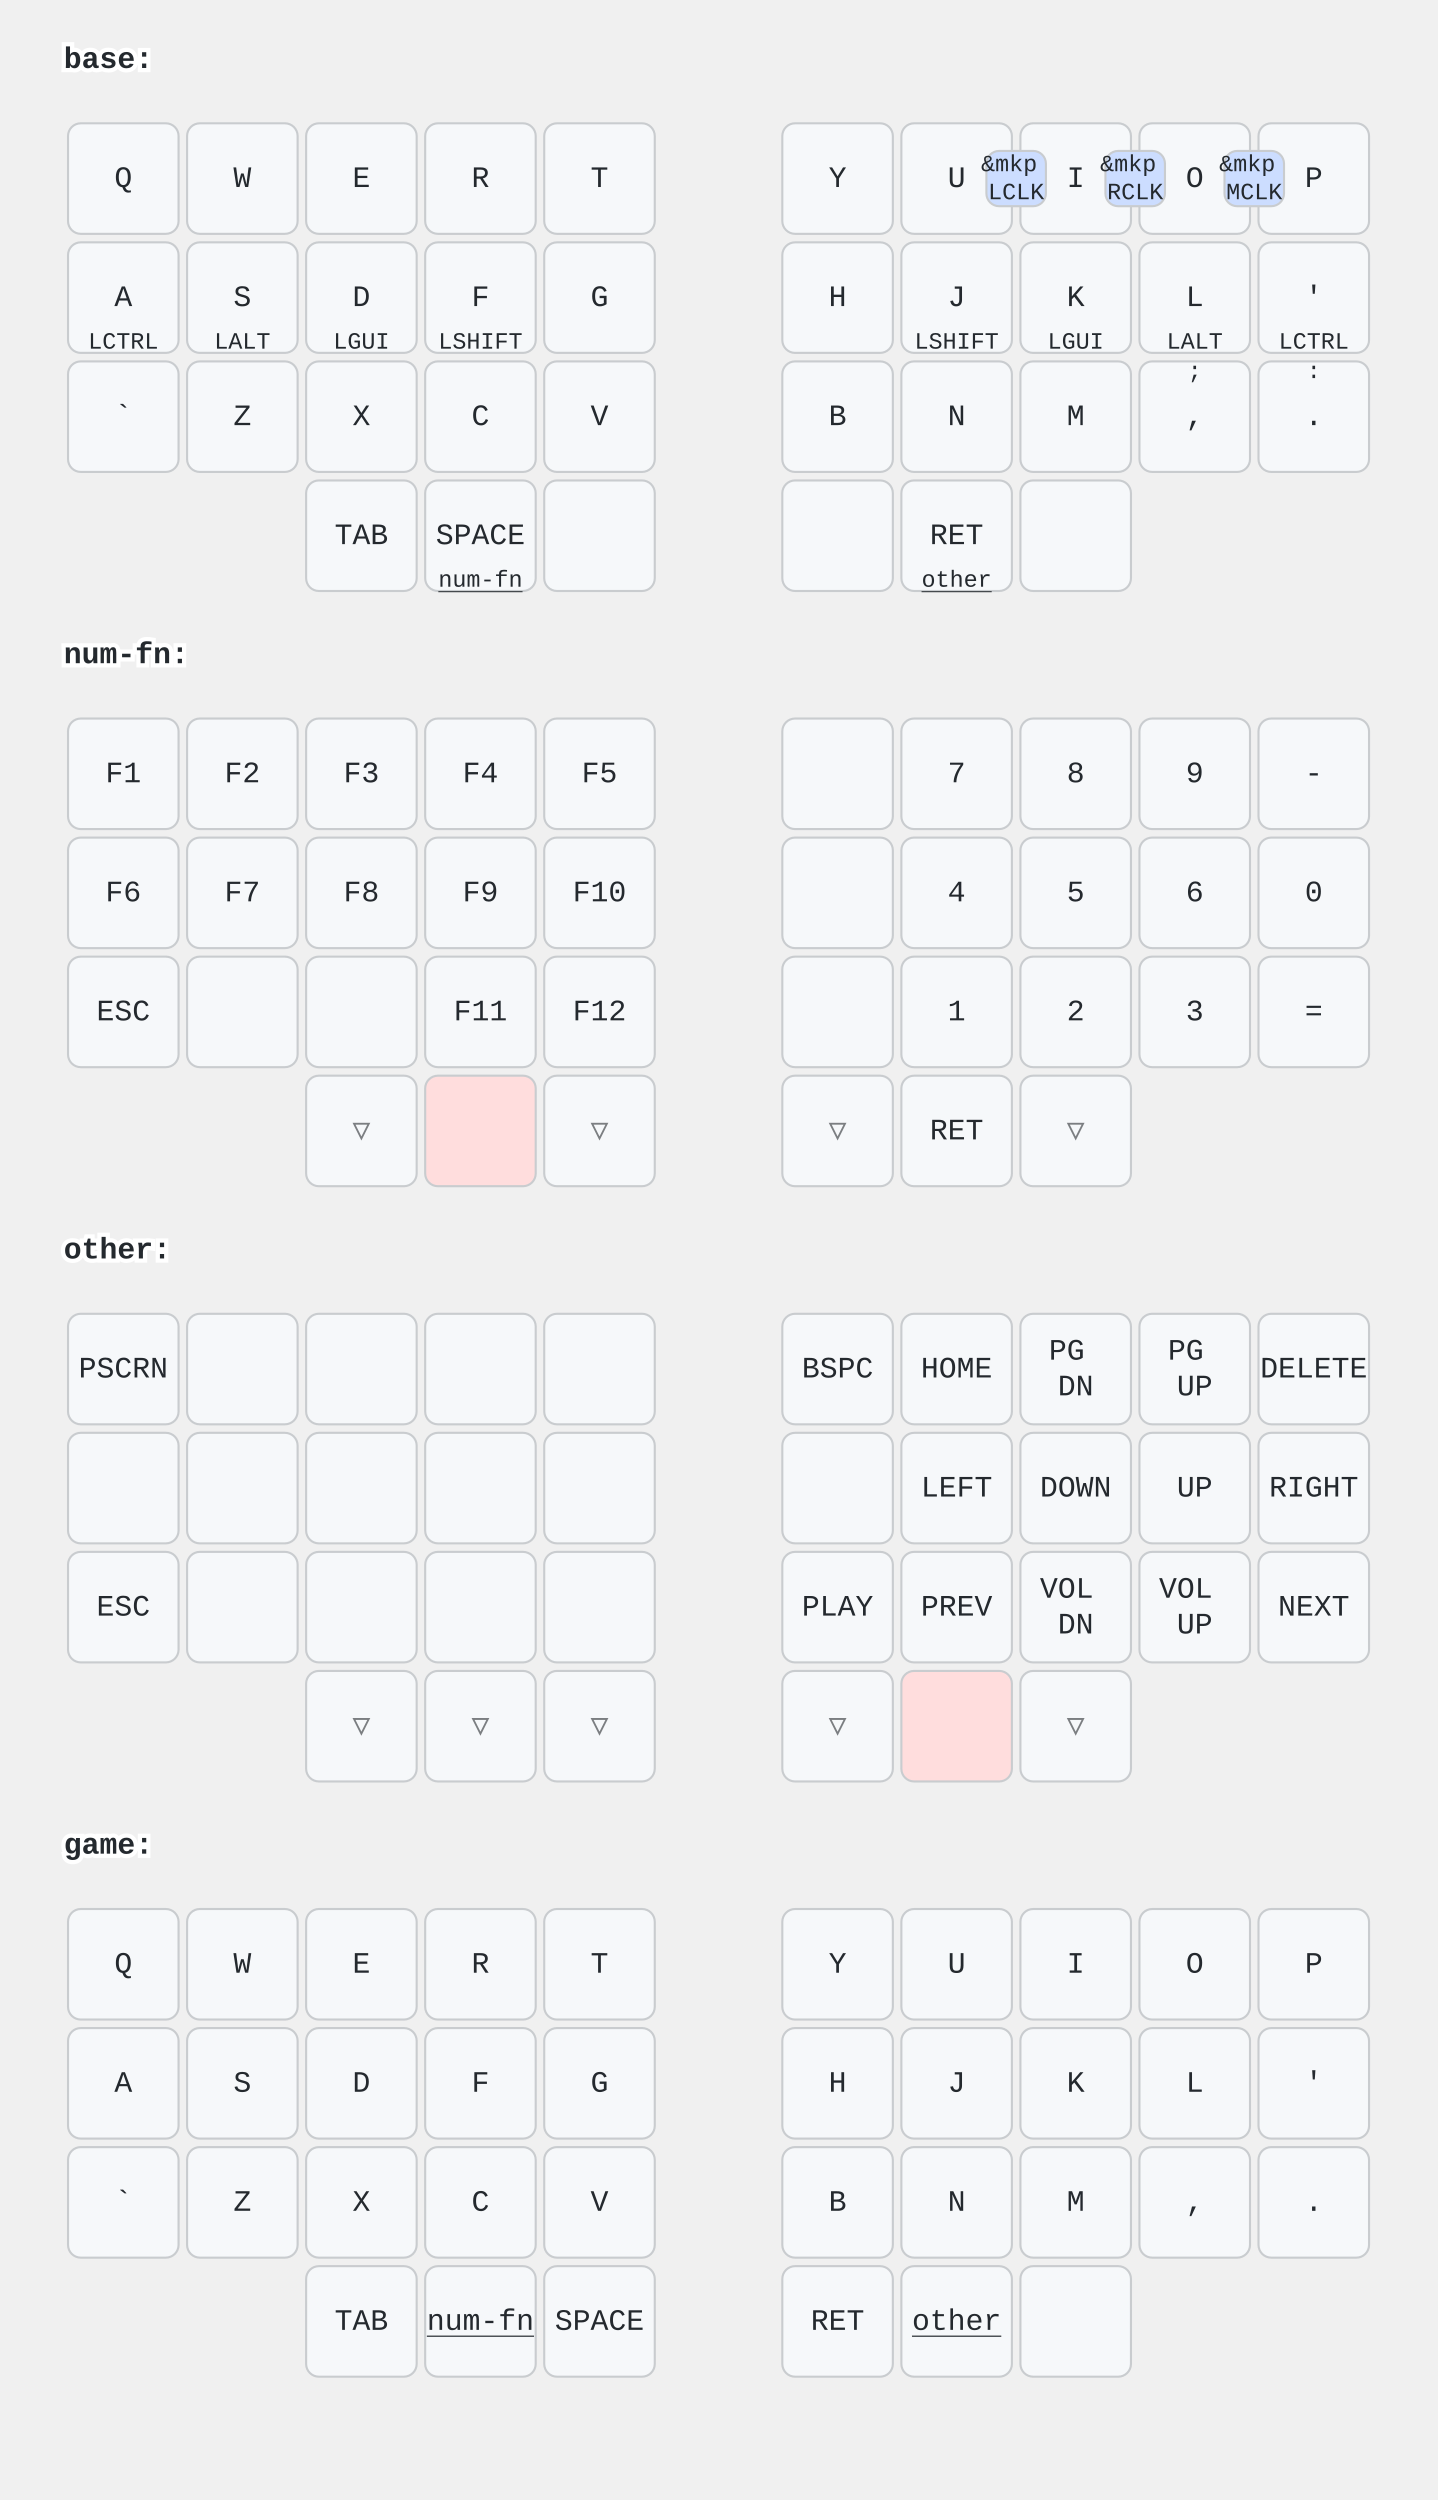
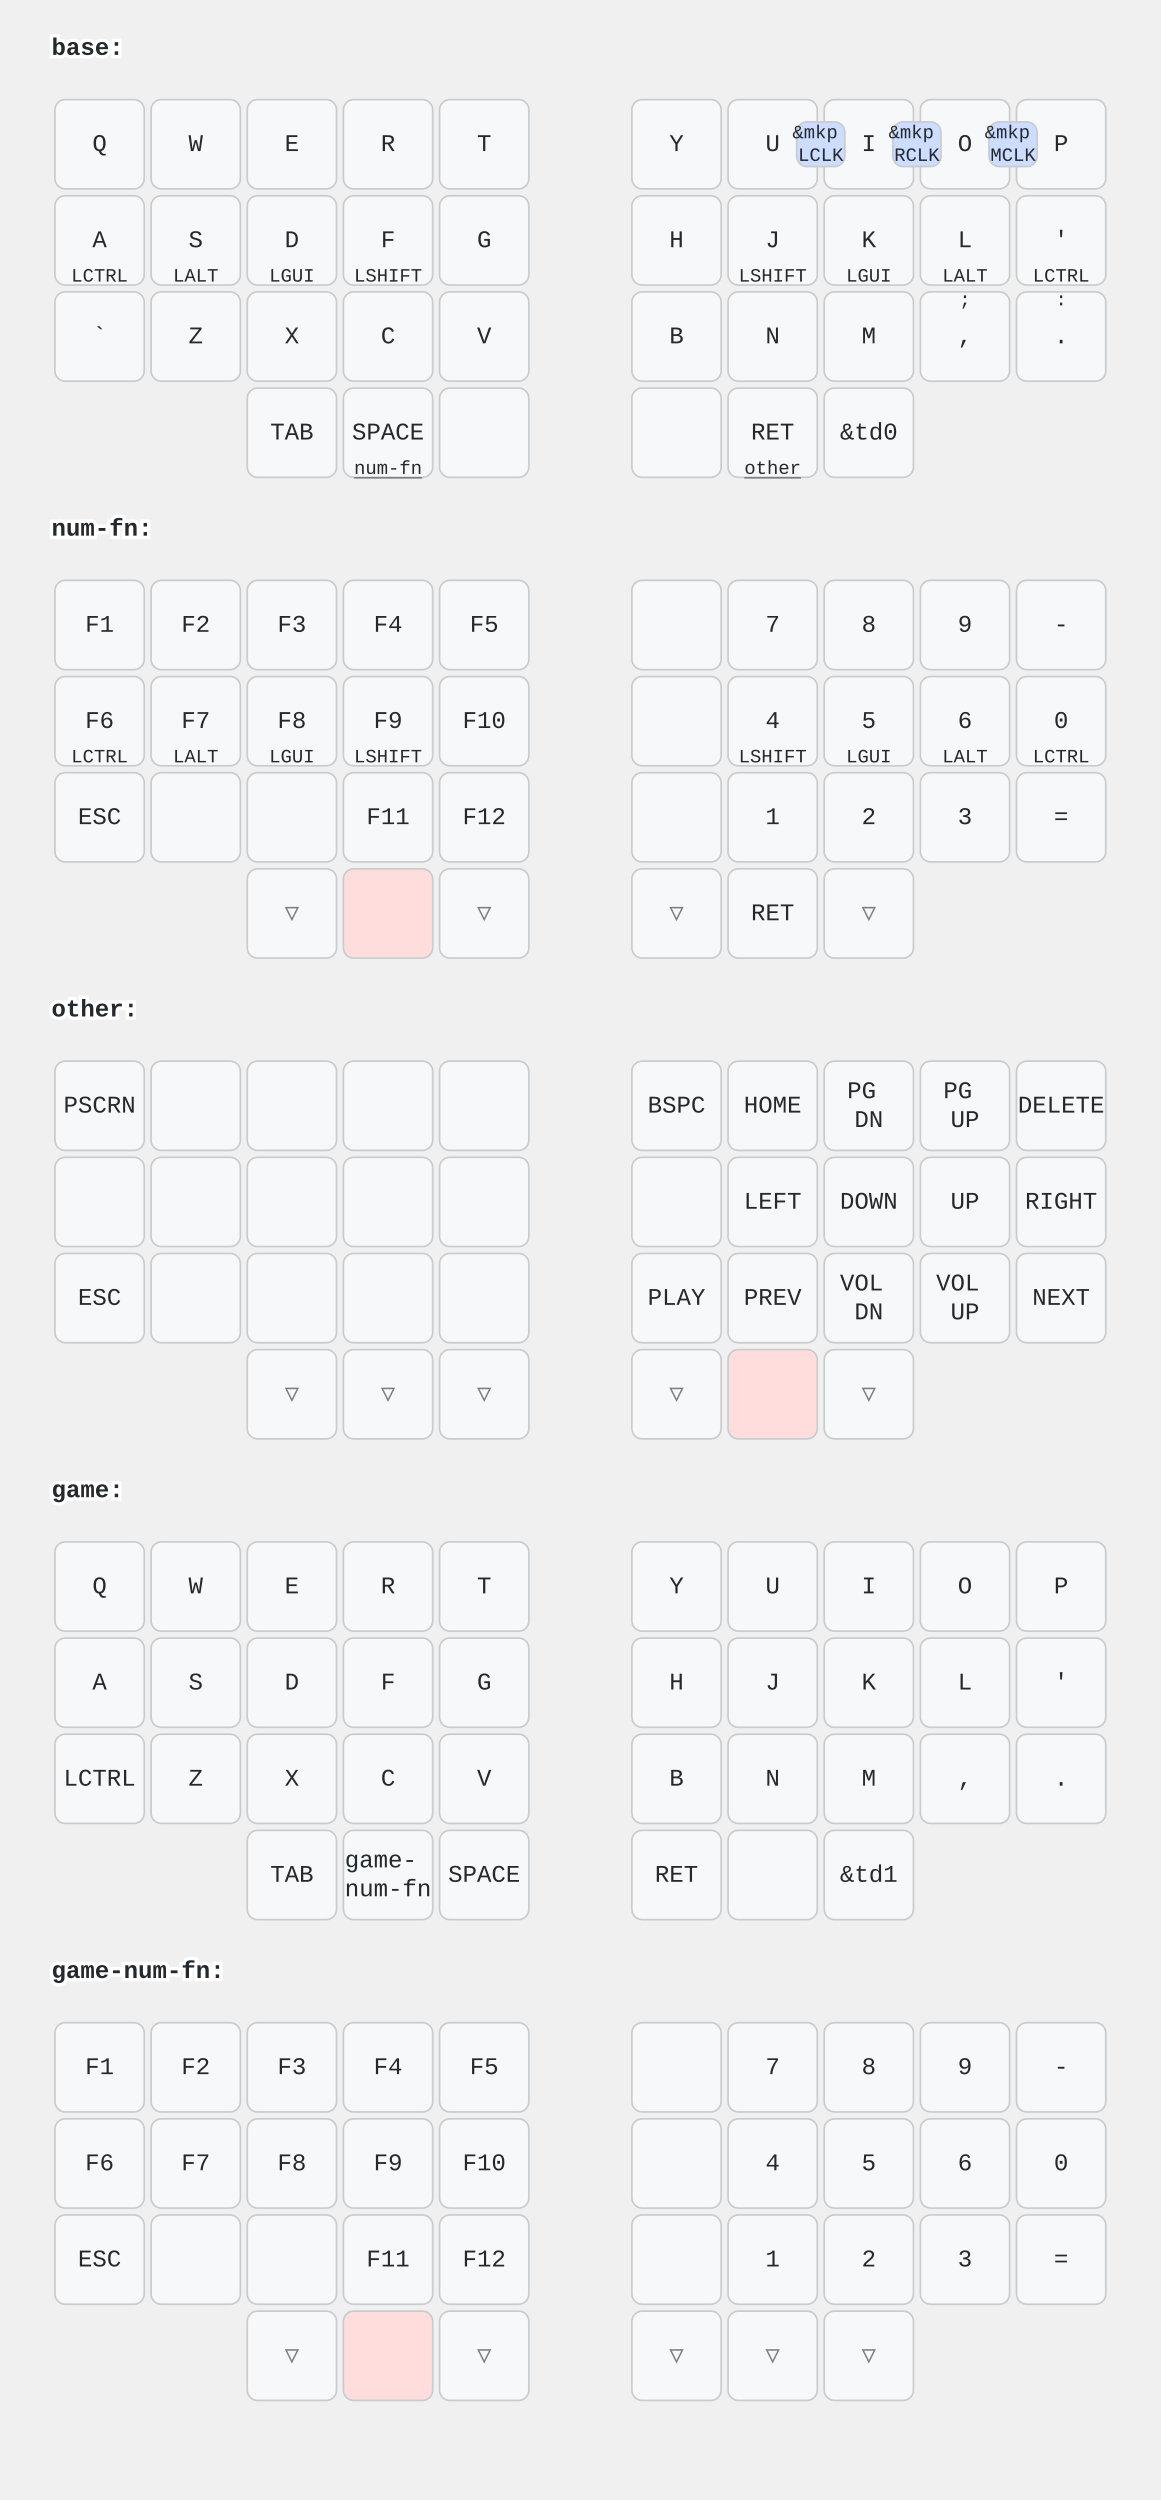
- <svg xmlns="http://www.w3.org/2000/svg" width="676" height="1176" viewBox="0 0 676 1176" class="keymap">
+ <svg xmlns="http://www.w3.org/2000/svg" width="676" height="1456" viewBox="0 0 676 1456" class="keymap">
  <style>/* inherit to force styles through use tags */
svg path {
    fill: inherit;
}

/* font and background color specifications */
svg.keymap {
    font-family: SFMono-Regular,Consolas,Liberation Mono,Menlo,monospace;
    font-size: 14px;
    font-kerning: normal;
    text-rendering: optimizeLegibility;
    fill: #24292e;
}

/* default key styling */
rect.key {
    fill: #f6f8fa;
}

rect.key, rect.combo {
    stroke: #c9cccf;
    stroke-width: 1;
}

/* default key side styling, only used is draw_key_sides is set */
rect.side {
    filter: brightness(90%);
}

/* color accent for combo boxes */
rect.combo, rect.combo-separate {
    fill: #cdf;
}

/* color accent for held keys */
rect.held, rect.combo.held {
    fill: #fdd;
}

/* color accent for ghost (optional) keys */
rect.ghost, rect.combo.ghost {
    stroke-dasharray: 4, 4;
    stroke-width: 2;
}

text {
    text-anchor: middle;
    dominant-baseline: middle;
}

/* styling for layer labels */
text.label {
    font-weight: bold;
    text-anchor: start;
    stroke: white;
    stroke-width: 4;
    paint-order: stroke;
}

/* styling for optional footer */
text.footer {
    text-anchor: end;
    dominant-baseline: auto;
    stroke: white;
    stroke-width: 4;
    paint-order: stroke;
}

/* styling for combo tap, and key non-tap label text */
text.combo, text.hold, text.shifted, text.left, text.right, text.tl, text.tr, text.bl, text.br {
    font-size: 11px;
}

text.hold, text.bl, text.br {
    text-anchor: middle;
    dominant-baseline: auto;
}

text.shifted, text.tl, text.tr {
    text-anchor: middle;
    dominant-baseline: hanging;
}

text.left, text.tl, text.bl {
    text-anchor: start;
}

text.right, text.tr, text.br {
    text-anchor: end;
}

text.layer-activator {
    text-decoration: underline;
}

/* styling for hold/shifted label text in combo box */
text.combo.hold, text.combo.shifted, text.combo.left, text.combo.right {
    font-size: 8px;
}

/* lighter symbol for transparent keys */
text.trans {
    fill: #7b7e81;
}

/* styling for combo dendrons */
path.combo {
    stroke-width: 1;
    stroke: gray;
    fill: none;
}

/* Start Tabler Icons Cleanup */
/* cannot use height/width with glyphs */
.icon-tabler &gt; path {
    fill: inherit;
    stroke: inherit;
    stroke-width: 2;
}
/* hide tabler's default box */
.icon-tabler &gt; path[stroke="none"][fill="none"] {
    visibility: hidden;
}
/* End Tabler Icons Cleanup */
</style>
  <g transform="translate(30, 0)" class="layer-base">
    <text x="0" y="28" class="label" id="base">base:</text>
    <g transform="translate(0, 56)">
      <g transform="translate(28, 28)" class="key keypos-0">
        <rect rx="6" ry="6" x="-26" y="-26" width="52" height="52" class="key" />
        <text x="0" y="0" class="key tap">Q</text>
      </g>
      <g transform="translate(84, 28)" class="key keypos-1">
        <rect rx="6" ry="6" x="-26" y="-26" width="52" height="52" class="key" />
        <text x="0" y="0" class="key tap">W</text>
      </g>
      <g transform="translate(140, 28)" class="key keypos-2">
        <rect rx="6" ry="6" x="-26" y="-26" width="52" height="52" class="key" />
        <text x="0" y="0" class="key tap">E</text>
      </g>
      <g transform="translate(196, 28)" class="key keypos-3">
        <rect rx="6" ry="6" x="-26" y="-26" width="52" height="52" class="key" />
        <text x="0" y="0" class="key tap">R</text>
      </g>
      <g transform="translate(252, 28)" class="key keypos-4">
        <rect rx="6" ry="6" x="-26" y="-26" width="52" height="52" class="key" />
        <text x="0" y="0" class="key tap">T</text>
      </g>
      <g transform="translate(364, 28)" class="key keypos-5">
        <rect rx="6" ry="6" x="-26" y="-26" width="52" height="52" class="key" />
        <text x="0" y="0" class="key tap">Y</text>
      </g>
      <g transform="translate(420, 28)" class="key keypos-6">
        <rect rx="6" ry="6" x="-26" y="-26" width="52" height="52" class="key" />
        <text x="0" y="0" class="key tap">U</text>
      </g>
      <g transform="translate(476, 28)" class="key keypos-7">
        <rect rx="6" ry="6" x="-26" y="-26" width="52" height="52" class="key" />
        <text x="0" y="0" class="key tap">I</text>
      </g>
      <g transform="translate(532, 28)" class="key keypos-8">
        <rect rx="6" ry="6" x="-26" y="-26" width="52" height="52" class="key" />
        <text x="0" y="0" class="key tap">O</text>
      </g>
      <g transform="translate(588, 28)" class="key keypos-9">
        <rect rx="6" ry="6" x="-26" y="-26" width="52" height="52" class="key" />
        <text x="0" y="0" class="key tap">P</text>
      </g>
      <g transform="translate(28, 84)" class="key keypos-10">
        <rect rx="6" ry="6" x="-26" y="-26" width="52" height="52" class="key" />
        <text x="0" y="0" class="key tap">A</text>
        <text x="0" y="24" class="key hold">LCTRL</text>
      </g>
      <g transform="translate(84, 84)" class="key keypos-11">
        <rect rx="6" ry="6" x="-26" y="-26" width="52" height="52" class="key" />
        <text x="0" y="0" class="key tap">S</text>
        <text x="0" y="24" class="key hold">LALT</text>
      </g>
      <g transform="translate(140, 84)" class="key keypos-12">
        <rect rx="6" ry="6" x="-26" y="-26" width="52" height="52" class="key" />
        <text x="0" y="0" class="key tap">D</text>
        <text x="0" y="24" class="key hold">LGUI</text>
      </g>
      <g transform="translate(196, 84)" class="key keypos-13">
        <rect rx="6" ry="6" x="-26" y="-26" width="52" height="52" class="key" />
        <text x="0" y="0" class="key tap">F</text>
        <text x="0" y="24" class="key hold">LSHIFT</text>
      </g>
      <g transform="translate(252, 84)" class="key keypos-14">
        <rect rx="6" ry="6" x="-26" y="-26" width="52" height="52" class="key" />
        <text x="0" y="0" class="key tap">G</text>
      </g>
      <g transform="translate(364, 84)" class="key keypos-15">
        <rect rx="6" ry="6" x="-26" y="-26" width="52" height="52" class="key" />
        <text x="0" y="0" class="key tap">H</text>
      </g>
      <g transform="translate(420, 84)" class="key keypos-16">
        <rect rx="6" ry="6" x="-26" y="-26" width="52" height="52" class="key" />
        <text x="0" y="0" class="key tap">J</text>
        <text x="0" y="24" class="key hold">LSHIFT</text>
      </g>
      <g transform="translate(476, 84)" class="key keypos-17">
        <rect rx="6" ry="6" x="-26" y="-26" width="52" height="52" class="key" />
        <text x="0" y="0" class="key tap">K</text>
        <text x="0" y="24" class="key hold">LGUI</text>
      </g>
      <g transform="translate(532, 84)" class="key keypos-18">
        <rect rx="6" ry="6" x="-26" y="-26" width="52" height="52" class="key" />
        <text x="0" y="0" class="key tap">L</text>
        <text x="0" y="24" class="key hold">LALT</text>
      </g>
      <g transform="translate(588, 84)" class="key keypos-19">
        <rect rx="6" ry="6" x="-26" y="-26" width="52" height="52" class="key" />
        <text x="0" y="0" class="key tap">'</text>
        <text x="0" y="24" class="key hold">LCTRL</text>
      </g>
      <g transform="translate(28, 140)" class="key keypos-20">
        <rect rx="6" ry="6" x="-26" y="-26" width="52" height="52" class="key" />
        <text x="0" y="0" class="key tap">`</text>
      </g>
      <g transform="translate(84, 140)" class="key keypos-21">
        <rect rx="6" ry="6" x="-26" y="-26" width="52" height="52" class="key" />
        <text x="0" y="0" class="key tap">Z</text>
      </g>
      <g transform="translate(140, 140)" class="key keypos-22">
        <rect rx="6" ry="6" x="-26" y="-26" width="52" height="52" class="key" />
        <text x="0" y="0" class="key tap">X</text>
      </g>
      <g transform="translate(196, 140)" class="key keypos-23">
        <rect rx="6" ry="6" x="-26" y="-26" width="52" height="52" class="key" />
        <text x="0" y="0" class="key tap">C</text>
      </g>
      <g transform="translate(252, 140)" class="key keypos-24">
        <rect rx="6" ry="6" x="-26" y="-26" width="52" height="52" class="key" />
        <text x="0" y="0" class="key tap">V</text>
      </g>
      <g transform="translate(364, 140)" class="key keypos-25">
        <rect rx="6" ry="6" x="-26" y="-26" width="52" height="52" class="key" />
        <text x="0" y="0" class="key tap">B</text>
      </g>
      <g transform="translate(420, 140)" class="key keypos-26">
        <rect rx="6" ry="6" x="-26" y="-26" width="52" height="52" class="key" />
        <text x="0" y="0" class="key tap">N</text>
      </g>
      <g transform="translate(476, 140)" class="key keypos-27">
        <rect rx="6" ry="6" x="-26" y="-26" width="52" height="52" class="key" />
        <text x="0" y="0" class="key tap">M</text>
      </g>
      <g transform="translate(532, 140)" class="key keypos-28">
        <rect rx="6" ry="6" x="-26" y="-26" width="52" height="52" class="key" />
        <text x="0" y="0" class="key tap">,</text>
        <text x="0" y="-24" class="key shifted">;</text>
      </g>
      <g transform="translate(588, 140)" class="key keypos-29">
        <rect rx="6" ry="6" x="-26" y="-26" width="52" height="52" class="key" />
        <text x="0" y="0" class="key tap">.</text>
        <text x="0" y="-24" class="key shifted">:</text>
      </g>
      <g transform="translate(140, 196)" class="key keypos-30">
        <rect rx="6" ry="6" x="-26" y="-26" width="52" height="52" class="key" />
        <text x="0" y="0" class="key tap">TAB</text>
      </g>
      <g transform="translate(196, 196)" class="key keypos-31">
        <rect rx="6" ry="6" x="-26" y="-26" width="52" height="52" class="key" />
        <text x="0" y="0" class="key tap">SPACE</text>
        <a href="#num-fn">
          <text x="0" y="24" class="key hold layer-activator">num-fn</text>
        </a>
      </g>
      <g transform="translate(252, 196)" class="key keypos-32">
        <rect rx="6" ry="6" x="-26" y="-26" width="52" height="52" class="key" />
      </g>
      <g transform="translate(364, 196)" class="key keypos-33">
        <rect rx="6" ry="6" x="-26" y="-26" width="52" height="52" class="key" />
      </g>
      <g transform="translate(420, 196)" class="key keypos-34">
        <rect rx="6" ry="6" x="-26" y="-26" width="52" height="52" class="key" />
        <text x="0" y="0" class="key tap">RET</text>
        <a href="#other">
          <text x="0" y="24" class="key hold layer-activator">other</text>
        </a>
      </g>
      <g transform="translate(476, 196)" class="key keypos-35">
        <rect rx="6" ry="6" x="-26" y="-26" width="52" height="52" class="key" />
+         <text x="0" y="0" class="key tap">&amp;td0</text>
      </g>
      <g class="combo combopos-0">
        <rect rx="6" ry="6" x="434" y="15" width="28" height="26" class="combo" />
        <text x="448" y="28" class="combo tap">
          <tspan x="448" dy="-0.6em">&amp;mkp</tspan>
          <tspan x="448" dy="1.2em">LCLK</tspan>
        </text>
      </g>
      <g class="combo combopos-1">
        <rect rx="6" ry="6" x="490" y="15" width="28" height="26" class="combo" />
        <text x="504" y="28" class="combo tap">
          <tspan x="504" dy="-0.6em">&amp;mkp</tspan>
          <tspan x="504" dy="1.2em">RCLK</tspan>
        </text>
      </g>
      <g class="combo combopos-2">
        <rect rx="6" ry="6" x="546" y="15" width="28" height="26" class="combo" />
        <text x="560" y="28" class="combo tap">
          <tspan x="560" dy="-0.6em">&amp;mkp</tspan>
          <tspan x="560" dy="1.2em">MCLK</tspan>
        </text>
      </g>
    </g>
  </g>
  <g transform="translate(30, 280)" class="layer-num-fn">
    <text x="0" y="28" class="label" id="num-fn">num-fn:</text>
    <g transform="translate(0, 56)">
      <g transform="translate(28, 28)" class="key keypos-0">
        <rect rx="6" ry="6" x="-26" y="-26" width="52" height="52" class="key" />
        <text x="0" y="0" class="key tap">F1</text>
      </g>
      <g transform="translate(84, 28)" class="key keypos-1">
        <rect rx="6" ry="6" x="-26" y="-26" width="52" height="52" class="key" />
        <text x="0" y="0" class="key tap">F2</text>
      </g>
      <g transform="translate(140, 28)" class="key keypos-2">
        <rect rx="6" ry="6" x="-26" y="-26" width="52" height="52" class="key" />
        <text x="0" y="0" class="key tap">F3</text>
      </g>
      <g transform="translate(196, 28)" class="key keypos-3">
        <rect rx="6" ry="6" x="-26" y="-26" width="52" height="52" class="key" />
        <text x="0" y="0" class="key tap">F4</text>
      </g>
      <g transform="translate(252, 28)" class="key keypos-4">
        <rect rx="6" ry="6" x="-26" y="-26" width="52" height="52" class="key" />
        <text x="0" y="0" class="key tap">F5</text>
      </g>
      <g transform="translate(364, 28)" class="key keypos-5">
        <rect rx="6" ry="6" x="-26" y="-26" width="52" height="52" class="key" />
      </g>
      <g transform="translate(420, 28)" class="key keypos-6">
        <rect rx="6" ry="6" x="-26" y="-26" width="52" height="52" class="key" />
        <text x="0" y="0" class="key tap">7</text>
      </g>
      <g transform="translate(476, 28)" class="key keypos-7">
        <rect rx="6" ry="6" x="-26" y="-26" width="52" height="52" class="key" />
        <text x="0" y="0" class="key tap">8</text>
      </g>
      <g transform="translate(532, 28)" class="key keypos-8">
        <rect rx="6" ry="6" x="-26" y="-26" width="52" height="52" class="key" />
        <text x="0" y="0" class="key tap">9</text>
      </g>
      <g transform="translate(588, 28)" class="key keypos-9">
        <rect rx="6" ry="6" x="-26" y="-26" width="52" height="52" class="key" />
        <text x="0" y="0" class="key tap">-</text>
      </g>
      <g transform="translate(28, 84)" class="key keypos-10">
        <rect rx="6" ry="6" x="-26" y="-26" width="52" height="52" class="key" />
        <text x="0" y="0" class="key tap">F6</text>
+         <text x="0" y="24" class="key hold">LCTRL</text>
      </g>
      <g transform="translate(84, 84)" class="key keypos-11">
        <rect rx="6" ry="6" x="-26" y="-26" width="52" height="52" class="key" />
        <text x="0" y="0" class="key tap">F7</text>
+         <text x="0" y="24" class="key hold">LALT</text>
      </g>
      <g transform="translate(140, 84)" class="key keypos-12">
        <rect rx="6" ry="6" x="-26" y="-26" width="52" height="52" class="key" />
        <text x="0" y="0" class="key tap">F8</text>
+         <text x="0" y="24" class="key hold">LGUI</text>
      </g>
      <g transform="translate(196, 84)" class="key keypos-13">
        <rect rx="6" ry="6" x="-26" y="-26" width="52" height="52" class="key" />
        <text x="0" y="0" class="key tap">F9</text>
+         <text x="0" y="24" class="key hold">LSHIFT</text>
      </g>
      <g transform="translate(252, 84)" class="key keypos-14">
        <rect rx="6" ry="6" x="-26" y="-26" width="52" height="52" class="key" />
        <text x="0" y="0" class="key tap">F10</text>
      </g>
      <g transform="translate(364, 84)" class="key keypos-15">
        <rect rx="6" ry="6" x="-26" y="-26" width="52" height="52" class="key" />
      </g>
      <g transform="translate(420, 84)" class="key keypos-16">
        <rect rx="6" ry="6" x="-26" y="-26" width="52" height="52" class="key" />
        <text x="0" y="0" class="key tap">4</text>
+         <text x="0" y="24" class="key hold">LSHIFT</text>
      </g>
      <g transform="translate(476, 84)" class="key keypos-17">
        <rect rx="6" ry="6" x="-26" y="-26" width="52" height="52" class="key" />
        <text x="0" y="0" class="key tap">5</text>
+         <text x="0" y="24" class="key hold">LGUI</text>
      </g>
      <g transform="translate(532, 84)" class="key keypos-18">
        <rect rx="6" ry="6" x="-26" y="-26" width="52" height="52" class="key" />
        <text x="0" y="0" class="key tap">6</text>
+         <text x="0" y="24" class="key hold">LALT</text>
      </g>
      <g transform="translate(588, 84)" class="key keypos-19">
        <rect rx="6" ry="6" x="-26" y="-26" width="52" height="52" class="key" />
        <text x="0" y="0" class="key tap">0</text>
+         <text x="0" y="24" class="key hold">LCTRL</text>
      </g>
      <g transform="translate(28, 140)" class="key keypos-20">
        <rect rx="6" ry="6" x="-26" y="-26" width="52" height="52" class="key" />
        <text x="0" y="0" class="key tap">ESC</text>
      </g>
      <g transform="translate(84, 140)" class="key keypos-21">
        <rect rx="6" ry="6" x="-26" y="-26" width="52" height="52" class="key" />
      </g>
      <g transform="translate(140, 140)" class="key keypos-22">
        <rect rx="6" ry="6" x="-26" y="-26" width="52" height="52" class="key" />
      </g>
      <g transform="translate(196, 140)" class="key keypos-23">
        <rect rx="6" ry="6" x="-26" y="-26" width="52" height="52" class="key" />
        <text x="0" y="0" class="key tap">F11</text>
      </g>
      <g transform="translate(252, 140)" class="key keypos-24">
        <rect rx="6" ry="6" x="-26" y="-26" width="52" height="52" class="key" />
        <text x="0" y="0" class="key tap">F12</text>
      </g>
      <g transform="translate(364, 140)" class="key keypos-25">
        <rect rx="6" ry="6" x="-26" y="-26" width="52" height="52" class="key" />
      </g>
      <g transform="translate(420, 140)" class="key keypos-26">
        <rect rx="6" ry="6" x="-26" y="-26" width="52" height="52" class="key" />
        <text x="0" y="0" class="key tap">1</text>
      </g>
      <g transform="translate(476, 140)" class="key keypos-27">
        <rect rx="6" ry="6" x="-26" y="-26" width="52" height="52" class="key" />
        <text x="0" y="0" class="key tap">2</text>
      </g>
      <g transform="translate(532, 140)" class="key keypos-28">
        <rect rx="6" ry="6" x="-26" y="-26" width="52" height="52" class="key" />
        <text x="0" y="0" class="key tap">3</text>
      </g>
      <g transform="translate(588, 140)" class="key keypos-29">
        <rect rx="6" ry="6" x="-26" y="-26" width="52" height="52" class="key" />
        <text x="0" y="0" class="key tap">=</text>
      </g>
      <g transform="translate(140, 196)" class="key trans keypos-30">
        <rect rx="6" ry="6" x="-26" y="-26" width="52" height="52" class="key trans" />
        <text x="0" y="0" class="key trans tap">▽</text>
      </g>
      <g transform="translate(196, 196)" class="key held keypos-31">
        <rect rx="6" ry="6" x="-26" y="-26" width="52" height="52" class="key held" />
      </g>
      <g transform="translate(252, 196)" class="key trans keypos-32">
        <rect rx="6" ry="6" x="-26" y="-26" width="52" height="52" class="key trans" />
        <text x="0" y="0" class="key trans tap">▽</text>
      </g>
      <g transform="translate(364, 196)" class="key trans keypos-33">
        <rect rx="6" ry="6" x="-26" y="-26" width="52" height="52" class="key trans" />
        <text x="0" y="0" class="key trans tap">▽</text>
      </g>
      <g transform="translate(420, 196)" class="key keypos-34">
        <rect rx="6" ry="6" x="-26" y="-26" width="52" height="52" class="key" />
        <text x="0" y="0" class="key tap">RET</text>
      </g>
      <g transform="translate(476, 196)" class="key trans keypos-35">
        <rect rx="6" ry="6" x="-26" y="-26" width="52" height="52" class="key trans" />
        <text x="0" y="0" class="key trans tap">▽</text>
      </g>
    </g>
  </g>
  <g transform="translate(30, 560)" class="layer-other">
    <text x="0" y="28" class="label" id="other">other:</text>
    <g transform="translate(0, 56)">
      <g transform="translate(28, 28)" class="key keypos-0">
        <rect rx="6" ry="6" x="-26" y="-26" width="52" height="52" class="key" />
        <text x="0" y="0" class="key tap">PSCRN</text>
      </g>
      <g transform="translate(84, 28)" class="key keypos-1">
        <rect rx="6" ry="6" x="-26" y="-26" width="52" height="52" class="key" />
      </g>
      <g transform="translate(140, 28)" class="key keypos-2">
        <rect rx="6" ry="6" x="-26" y="-26" width="52" height="52" class="key" />
      </g>
      <g transform="translate(196, 28)" class="key keypos-3">
        <rect rx="6" ry="6" x="-26" y="-26" width="52" height="52" class="key" />
      </g>
      <g transform="translate(252, 28)" class="key keypos-4">
        <rect rx="6" ry="6" x="-26" y="-26" width="52" height="52" class="key" />
      </g>
      <g transform="translate(364, 28)" class="key keypos-5">
        <rect rx="6" ry="6" x="-26" y="-26" width="52" height="52" class="key" />
        <text x="0" y="0" class="key tap">BSPC</text>
      </g>
      <g transform="translate(420, 28)" class="key keypos-6">
        <rect rx="6" ry="6" x="-26" y="-26" width="52" height="52" class="key" />
        <text x="0" y="0" class="key tap">HOME</text>
      </g>
      <g transform="translate(476, 28)" class="key keypos-7">
        <rect rx="6" ry="6" x="-26" y="-26" width="52" height="52" class="key" />
        <text x="0" y="0" class="key tap">
          <tspan x="0" dy="-0.6em">PG</tspan>
          <tspan x="0" dy="1.2em">DN</tspan>
        </text>
      </g>
      <g transform="translate(532, 28)" class="key keypos-8">
        <rect rx="6" ry="6" x="-26" y="-26" width="52" height="52" class="key" />
        <text x="0" y="0" class="key tap">
          <tspan x="0" dy="-0.6em">PG</tspan>
          <tspan x="0" dy="1.2em">UP</tspan>
        </text>
      </g>
      <g transform="translate(588, 28)" class="key keypos-9">
        <rect rx="6" ry="6" x="-26" y="-26" width="52" height="52" class="key" />
        <text x="0" y="0" class="key tap">DELETE</text>
      </g>
      <g transform="translate(28, 84)" class="key keypos-10">
        <rect rx="6" ry="6" x="-26" y="-26" width="52" height="52" class="key" />
      </g>
      <g transform="translate(84, 84)" class="key keypos-11">
        <rect rx="6" ry="6" x="-26" y="-26" width="52" height="52" class="key" />
      </g>
      <g transform="translate(140, 84)" class="key keypos-12">
        <rect rx="6" ry="6" x="-26" y="-26" width="52" height="52" class="key" />
      </g>
      <g transform="translate(196, 84)" class="key keypos-13">
        <rect rx="6" ry="6" x="-26" y="-26" width="52" height="52" class="key" />
      </g>
      <g transform="translate(252, 84)" class="key keypos-14">
        <rect rx="6" ry="6" x="-26" y="-26" width="52" height="52" class="key" />
      </g>
      <g transform="translate(364, 84)" class="key keypos-15">
        <rect rx="6" ry="6" x="-26" y="-26" width="52" height="52" class="key" />
      </g>
      <g transform="translate(420, 84)" class="key keypos-16">
        <rect rx="6" ry="6" x="-26" y="-26" width="52" height="52" class="key" />
        <text x="0" y="0" class="key tap">LEFT</text>
      </g>
      <g transform="translate(476, 84)" class="key keypos-17">
        <rect rx="6" ry="6" x="-26" y="-26" width="52" height="52" class="key" />
        <text x="0" y="0" class="key tap">DOWN</text>
      </g>
      <g transform="translate(532, 84)" class="key keypos-18">
        <rect rx="6" ry="6" x="-26" y="-26" width="52" height="52" class="key" />
        <text x="0" y="0" class="key tap">UP</text>
      </g>
      <g transform="translate(588, 84)" class="key keypos-19">
        <rect rx="6" ry="6" x="-26" y="-26" width="52" height="52" class="key" />
        <text x="0" y="0" class="key tap">RIGHT</text>
      </g>
      <g transform="translate(28, 140)" class="key keypos-20">
        <rect rx="6" ry="6" x="-26" y="-26" width="52" height="52" class="key" />
        <text x="0" y="0" class="key tap">ESC</text>
      </g>
      <g transform="translate(84, 140)" class="key keypos-21">
        <rect rx="6" ry="6" x="-26" y="-26" width="52" height="52" class="key" />
      </g>
      <g transform="translate(140, 140)" class="key keypos-22">
        <rect rx="6" ry="6" x="-26" y="-26" width="52" height="52" class="key" />
      </g>
      <g transform="translate(196, 140)" class="key keypos-23">
        <rect rx="6" ry="6" x="-26" y="-26" width="52" height="52" class="key" />
      </g>
      <g transform="translate(252, 140)" class="key keypos-24">
        <rect rx="6" ry="6" x="-26" y="-26" width="52" height="52" class="key" />
      </g>
      <g transform="translate(364, 140)" class="key keypos-25">
        <rect rx="6" ry="6" x="-26" y="-26" width="52" height="52" class="key" />
        <text x="0" y="0" class="key tap">PLAY</text>
      </g>
      <g transform="translate(420, 140)" class="key keypos-26">
        <rect rx="6" ry="6" x="-26" y="-26" width="52" height="52" class="key" />
        <text x="0" y="0" class="key tap">PREV</text>
      </g>
      <g transform="translate(476, 140)" class="key keypos-27">
        <rect rx="6" ry="6" x="-26" y="-26" width="52" height="52" class="key" />
        <text x="0" y="0" class="key tap">
          <tspan x="0" dy="-0.6em">VOL</tspan>
          <tspan x="0" dy="1.2em">DN</tspan>
        </text>
      </g>
      <g transform="translate(532, 140)" class="key keypos-28">
        <rect rx="6" ry="6" x="-26" y="-26" width="52" height="52" class="key" />
        <text x="0" y="0" class="key tap">
          <tspan x="0" dy="-0.6em">VOL</tspan>
          <tspan x="0" dy="1.2em">UP</tspan>
        </text>
      </g>
      <g transform="translate(588, 140)" class="key keypos-29">
        <rect rx="6" ry="6" x="-26" y="-26" width="52" height="52" class="key" />
        <text x="0" y="0" class="key tap">NEXT</text>
      </g>
      <g transform="translate(140, 196)" class="key trans keypos-30">
        <rect rx="6" ry="6" x="-26" y="-26" width="52" height="52" class="key trans" />
        <text x="0" y="0" class="key trans tap">▽</text>
      </g>
      <g transform="translate(196, 196)" class="key trans keypos-31">
        <rect rx="6" ry="6" x="-26" y="-26" width="52" height="52" class="key trans" />
        <text x="0" y="0" class="key trans tap">▽</text>
      </g>
      <g transform="translate(252, 196)" class="key trans keypos-32">
        <rect rx="6" ry="6" x="-26" y="-26" width="52" height="52" class="key trans" />
        <text x="0" y="0" class="key trans tap">▽</text>
      </g>
      <g transform="translate(364, 196)" class="key trans keypos-33">
        <rect rx="6" ry="6" x="-26" y="-26" width="52" height="52" class="key trans" />
        <text x="0" y="0" class="key trans tap">▽</text>
      </g>
      <g transform="translate(420, 196)" class="key held keypos-34">
        <rect rx="6" ry="6" x="-26" y="-26" width="52" height="52" class="key held" />
      </g>
      <g transform="translate(476, 196)" class="key trans keypos-35">
        <rect rx="6" ry="6" x="-26" y="-26" width="52" height="52" class="key trans" />
        <text x="0" y="0" class="key trans tap">▽</text>
      </g>
    </g>
  </g>
  <g transform="translate(30, 840)" class="layer-game">
    <text x="0" y="28" class="label" id="game">game:</text>
    <g transform="translate(0, 56)">
      <g transform="translate(28, 28)" class="key keypos-0">
        <rect rx="6" ry="6" x="-26" y="-26" width="52" height="52" class="key" />
        <text x="0" y="0" class="key tap">Q</text>
      </g>
      <g transform="translate(84, 28)" class="key keypos-1">
        <rect rx="6" ry="6" x="-26" y="-26" width="52" height="52" class="key" />
        <text x="0" y="0" class="key tap">W</text>
      </g>
      <g transform="translate(140, 28)" class="key keypos-2">
        <rect rx="6" ry="6" x="-26" y="-26" width="52" height="52" class="key" />
        <text x="0" y="0" class="key tap">E</text>
      </g>
      <g transform="translate(196, 28)" class="key keypos-3">
        <rect rx="6" ry="6" x="-26" y="-26" width="52" height="52" class="key" />
        <text x="0" y="0" class="key tap">R</text>
      </g>
      <g transform="translate(252, 28)" class="key keypos-4">
        <rect rx="6" ry="6" x="-26" y="-26" width="52" height="52" class="key" />
        <text x="0" y="0" class="key tap">T</text>
      </g>
      <g transform="translate(364, 28)" class="key keypos-5">
        <rect rx="6" ry="6" x="-26" y="-26" width="52" height="52" class="key" />
        <text x="0" y="0" class="key tap">Y</text>
      </g>
      <g transform="translate(420, 28)" class="key keypos-6">
        <rect rx="6" ry="6" x="-26" y="-26" width="52" height="52" class="key" />
        <text x="0" y="0" class="key tap">U</text>
      </g>
      <g transform="translate(476, 28)" class="key keypos-7">
        <rect rx="6" ry="6" x="-26" y="-26" width="52" height="52" class="key" />
        <text x="0" y="0" class="key tap">I</text>
      </g>
      <g transform="translate(532, 28)" class="key keypos-8">
        <rect rx="6" ry="6" x="-26" y="-26" width="52" height="52" class="key" />
        <text x="0" y="0" class="key tap">O</text>
      </g>
      <g transform="translate(588, 28)" class="key keypos-9">
        <rect rx="6" ry="6" x="-26" y="-26" width="52" height="52" class="key" />
        <text x="0" y="0" class="key tap">P</text>
      </g>
      <g transform="translate(28, 84)" class="key keypos-10">
        <rect rx="6" ry="6" x="-26" y="-26" width="52" height="52" class="key" />
        <text x="0" y="0" class="key tap">A</text>
      </g>
      <g transform="translate(84, 84)" class="key keypos-11">
        <rect rx="6" ry="6" x="-26" y="-26" width="52" height="52" class="key" />
        <text x="0" y="0" class="key tap">S</text>
      </g>
      <g transform="translate(140, 84)" class="key keypos-12">
        <rect rx="6" ry="6" x="-26" y="-26" width="52" height="52" class="key" />
        <text x="0" y="0" class="key tap">D</text>
      </g>
      <g transform="translate(196, 84)" class="key keypos-13">
        <rect rx="6" ry="6" x="-26" y="-26" width="52" height="52" class="key" />
        <text x="0" y="0" class="key tap">F</text>
      </g>
      <g transform="translate(252, 84)" class="key keypos-14">
        <rect rx="6" ry="6" x="-26" y="-26" width="52" height="52" class="key" />
        <text x="0" y="0" class="key tap">G</text>
      </g>
      <g transform="translate(364, 84)" class="key keypos-15">
        <rect rx="6" ry="6" x="-26" y="-26" width="52" height="52" class="key" />
        <text x="0" y="0" class="key tap">H</text>
      </g>
      <g transform="translate(420, 84)" class="key keypos-16">
        <rect rx="6" ry="6" x="-26" y="-26" width="52" height="52" class="key" />
        <text x="0" y="0" class="key tap">J</text>
      </g>
      <g transform="translate(476, 84)" class="key keypos-17">
        <rect rx="6" ry="6" x="-26" y="-26" width="52" height="52" class="key" />
        <text x="0" y="0" class="key tap">K</text>
      </g>
      <g transform="translate(532, 84)" class="key keypos-18">
        <rect rx="6" ry="6" x="-26" y="-26" width="52" height="52" class="key" />
        <text x="0" y="0" class="key tap">L</text>
      </g>
      <g transform="translate(588, 84)" class="key keypos-19">
        <rect rx="6" ry="6" x="-26" y="-26" width="52" height="52" class="key" />
        <text x="0" y="0" class="key tap">'</text>
      </g>
      <g transform="translate(28, 140)" class="key keypos-20">
        <rect rx="6" ry="6" x="-26" y="-26" width="52" height="52" class="key" />
-         <text x="0" y="0" class="key tap">`</text>
+         <text x="0" y="0" class="key tap">LCTRL</text>
      </g>
      <g transform="translate(84, 140)" class="key keypos-21">
        <rect rx="6" ry="6" x="-26" y="-26" width="52" height="52" class="key" />
        <text x="0" y="0" class="key tap">Z</text>
      </g>
      <g transform="translate(140, 140)" class="key keypos-22">
        <rect rx="6" ry="6" x="-26" y="-26" width="52" height="52" class="key" />
        <text x="0" y="0" class="key tap">X</text>
      </g>
      <g transform="translate(196, 140)" class="key keypos-23">
        <rect rx="6" ry="6" x="-26" y="-26" width="52" height="52" class="key" />
        <text x="0" y="0" class="key tap">C</text>
      </g>
      <g transform="translate(252, 140)" class="key keypos-24">
        <rect rx="6" ry="6" x="-26" y="-26" width="52" height="52" class="key" />
        <text x="0" y="0" class="key tap">V</text>
      </g>
      <g transform="translate(364, 140)" class="key keypos-25">
        <rect rx="6" ry="6" x="-26" y="-26" width="52" height="52" class="key" />
        <text x="0" y="0" class="key tap">B</text>
      </g>
      <g transform="translate(420, 140)" class="key keypos-26">
        <rect rx="6" ry="6" x="-26" y="-26" width="52" height="52" class="key" />
        <text x="0" y="0" class="key tap">N</text>
      </g>
      <g transform="translate(476, 140)" class="key keypos-27">
        <rect rx="6" ry="6" x="-26" y="-26" width="52" height="52" class="key" />
        <text x="0" y="0" class="key tap">M</text>
      </g>
      <g transform="translate(532, 140)" class="key keypos-28">
        <rect rx="6" ry="6" x="-26" y="-26" width="52" height="52" class="key" />
        <text x="0" y="0" class="key tap">,</text>
      </g>
      <g transform="translate(588, 140)" class="key keypos-29">
        <rect rx="6" ry="6" x="-26" y="-26" width="52" height="52" class="key" />
        <text x="0" y="0" class="key tap">.</text>
      </g>
      <g transform="translate(140, 196)" class="key keypos-30">
        <rect rx="6" ry="6" x="-26" y="-26" width="52" height="52" class="key" />
        <text x="0" y="0" class="key tap">TAB</text>
      </g>
      <g transform="translate(196, 196)" class="key keypos-31">
        <rect rx="6" ry="6" x="-26" y="-26" width="52" height="52" class="key" />
-         <a href="#num-fn">
-           <text x="0" y="0" class="key tap layer-activator">num-fn</text>
-         </a>
+         <text x="0" y="0" class="key tap">
+           <tspan x="0" dy="-0.6em">game-</tspan>
+           <tspan x="0" dy="1.2em">num-fn</tspan>
+         </text>
      </g>
      <g transform="translate(252, 196)" class="key keypos-32">
        <rect rx="6" ry="6" x="-26" y="-26" width="52" height="52" class="key" />
        <text x="0" y="0" class="key tap">SPACE</text>
      </g>
      <g transform="translate(364, 196)" class="key keypos-33">
        <rect rx="6" ry="6" x="-26" y="-26" width="52" height="52" class="key" />
        <text x="0" y="0" class="key tap">RET</text>
      </g>
      <g transform="translate(420, 196)" class="key keypos-34">
        <rect rx="6" ry="6" x="-26" y="-26" width="52" height="52" class="key" />
-         <a href="#other">
-           <text x="0" y="0" class="key tap layer-activator">other</text>
-         </a>
      </g>
      <g transform="translate(476, 196)" class="key keypos-35">
        <rect rx="6" ry="6" x="-26" y="-26" width="52" height="52" class="key" />
+         <text x="0" y="0" class="key tap">&amp;td1</text>
+       </g>
+     </g>
+   </g>
+   <g transform="translate(30, 1120)" class="layer-game-num-fn">
+     <text x="0" y="28" class="label" id="game-num-fn">game-num-fn:</text>
+     <g transform="translate(0, 56)">
+       <g transform="translate(28, 28)" class="key keypos-0">
+         <rect rx="6" ry="6" x="-26" y="-26" width="52" height="52" class="key" />
+         <text x="0" y="0" class="key tap">F1</text>
+       </g>
+       <g transform="translate(84, 28)" class="key keypos-1">
+         <rect rx="6" ry="6" x="-26" y="-26" width="52" height="52" class="key" />
+         <text x="0" y="0" class="key tap">F2</text>
+       </g>
+       <g transform="translate(140, 28)" class="key keypos-2">
+         <rect rx="6" ry="6" x="-26" y="-26" width="52" height="52" class="key" />
+         <text x="0" y="0" class="key tap">F3</text>
+       </g>
+       <g transform="translate(196, 28)" class="key keypos-3">
+         <rect rx="6" ry="6" x="-26" y="-26" width="52" height="52" class="key" />
+         <text x="0" y="0" class="key tap">F4</text>
+       </g>
+       <g transform="translate(252, 28)" class="key keypos-4">
+         <rect rx="6" ry="6" x="-26" y="-26" width="52" height="52" class="key" />
+         <text x="0" y="0" class="key tap">F5</text>
+       </g>
+       <g transform="translate(364, 28)" class="key keypos-5">
+         <rect rx="6" ry="6" x="-26" y="-26" width="52" height="52" class="key" />
+       </g>
+       <g transform="translate(420, 28)" class="key keypos-6">
+         <rect rx="6" ry="6" x="-26" y="-26" width="52" height="52" class="key" />
+         <text x="0" y="0" class="key tap">7</text>
+       </g>
+       <g transform="translate(476, 28)" class="key keypos-7">
+         <rect rx="6" ry="6" x="-26" y="-26" width="52" height="52" class="key" />
+         <text x="0" y="0" class="key tap">8</text>
+       </g>
+       <g transform="translate(532, 28)" class="key keypos-8">
+         <rect rx="6" ry="6" x="-26" y="-26" width="52" height="52" class="key" />
+         <text x="0" y="0" class="key tap">9</text>
+       </g>
+       <g transform="translate(588, 28)" class="key keypos-9">
+         <rect rx="6" ry="6" x="-26" y="-26" width="52" height="52" class="key" />
+         <text x="0" y="0" class="key tap">-</text>
+       </g>
+       <g transform="translate(28, 84)" class="key keypos-10">
+         <rect rx="6" ry="6" x="-26" y="-26" width="52" height="52" class="key" />
+         <text x="0" y="0" class="key tap">F6</text>
+       </g>
+       <g transform="translate(84, 84)" class="key keypos-11">
+         <rect rx="6" ry="6" x="-26" y="-26" width="52" height="52" class="key" />
+         <text x="0" y="0" class="key tap">F7</text>
+       </g>
+       <g transform="translate(140, 84)" class="key keypos-12">
+         <rect rx="6" ry="6" x="-26" y="-26" width="52" height="52" class="key" />
+         <text x="0" y="0" class="key tap">F8</text>
+       </g>
+       <g transform="translate(196, 84)" class="key keypos-13">
+         <rect rx="6" ry="6" x="-26" y="-26" width="52" height="52" class="key" />
+         <text x="0" y="0" class="key tap">F9</text>
+       </g>
+       <g transform="translate(252, 84)" class="key keypos-14">
+         <rect rx="6" ry="6" x="-26" y="-26" width="52" height="52" class="key" />
+         <text x="0" y="0" class="key tap">F10</text>
+       </g>
+       <g transform="translate(364, 84)" class="key keypos-15">
+         <rect rx="6" ry="6" x="-26" y="-26" width="52" height="52" class="key" />
+       </g>
+       <g transform="translate(420, 84)" class="key keypos-16">
+         <rect rx="6" ry="6" x="-26" y="-26" width="52" height="52" class="key" />
+         <text x="0" y="0" class="key tap">4</text>
+       </g>
+       <g transform="translate(476, 84)" class="key keypos-17">
+         <rect rx="6" ry="6" x="-26" y="-26" width="52" height="52" class="key" />
+         <text x="0" y="0" class="key tap">5</text>
+       </g>
+       <g transform="translate(532, 84)" class="key keypos-18">
+         <rect rx="6" ry="6" x="-26" y="-26" width="52" height="52" class="key" />
+         <text x="0" y="0" class="key tap">6</text>
+       </g>
+       <g transform="translate(588, 84)" class="key keypos-19">
+         <rect rx="6" ry="6" x="-26" y="-26" width="52" height="52" class="key" />
+         <text x="0" y="0" class="key tap">0</text>
+       </g>
+       <g transform="translate(28, 140)" class="key keypos-20">
+         <rect rx="6" ry="6" x="-26" y="-26" width="52" height="52" class="key" />
+         <text x="0" y="0" class="key tap">ESC</text>
+       </g>
+       <g transform="translate(84, 140)" class="key keypos-21">
+         <rect rx="6" ry="6" x="-26" y="-26" width="52" height="52" class="key" />
+       </g>
+       <g transform="translate(140, 140)" class="key keypos-22">
+         <rect rx="6" ry="6" x="-26" y="-26" width="52" height="52" class="key" />
+       </g>
+       <g transform="translate(196, 140)" class="key keypos-23">
+         <rect rx="6" ry="6" x="-26" y="-26" width="52" height="52" class="key" />
+         <text x="0" y="0" class="key tap">F11</text>
+       </g>
+       <g transform="translate(252, 140)" class="key keypos-24">
+         <rect rx="6" ry="6" x="-26" y="-26" width="52" height="52" class="key" />
+         <text x="0" y="0" class="key tap">F12</text>
+       </g>
+       <g transform="translate(364, 140)" class="key keypos-25">
+         <rect rx="6" ry="6" x="-26" y="-26" width="52" height="52" class="key" />
+       </g>
+       <g transform="translate(420, 140)" class="key keypos-26">
+         <rect rx="6" ry="6" x="-26" y="-26" width="52" height="52" class="key" />
+         <text x="0" y="0" class="key tap">1</text>
+       </g>
+       <g transform="translate(476, 140)" class="key keypos-27">
+         <rect rx="6" ry="6" x="-26" y="-26" width="52" height="52" class="key" />
+         <text x="0" y="0" class="key tap">2</text>
+       </g>
+       <g transform="translate(532, 140)" class="key keypos-28">
+         <rect rx="6" ry="6" x="-26" y="-26" width="52" height="52" class="key" />
+         <text x="0" y="0" class="key tap">3</text>
+       </g>
+       <g transform="translate(588, 140)" class="key keypos-29">
+         <rect rx="6" ry="6" x="-26" y="-26" width="52" height="52" class="key" />
+         <text x="0" y="0" class="key tap">=</text>
+       </g>
+       <g transform="translate(140, 196)" class="key trans keypos-30">
+         <rect rx="6" ry="6" x="-26" y="-26" width="52" height="52" class="key trans" />
+         <text x="0" y="0" class="key trans tap">▽</text>
+       </g>
+       <g transform="translate(196, 196)" class="key held keypos-31">
+         <rect rx="6" ry="6" x="-26" y="-26" width="52" height="52" class="key held" />
+       </g>
+       <g transform="translate(252, 196)" class="key trans keypos-32">
+         <rect rx="6" ry="6" x="-26" y="-26" width="52" height="52" class="key trans" />
+         <text x="0" y="0" class="key trans tap">▽</text>
+       </g>
+       <g transform="translate(364, 196)" class="key trans keypos-33">
+         <rect rx="6" ry="6" x="-26" y="-26" width="52" height="52" class="key trans" />
+         <text x="0" y="0" class="key trans tap">▽</text>
+       </g>
+       <g transform="translate(420, 196)" class="key trans keypos-34">
+         <rect rx="6" ry="6" x="-26" y="-26" width="52" height="52" class="key trans" />
+         <text x="0" y="0" class="key trans tap">▽</text>
+       </g>
+       <g transform="translate(476, 196)" class="key trans keypos-35">
+         <rect rx="6" ry="6" x="-26" y="-26" width="52" height="52" class="key trans" />
+         <text x="0" y="0" class="key trans tap">▽</text>
      </g>
    </g>
  </g>
</svg>
